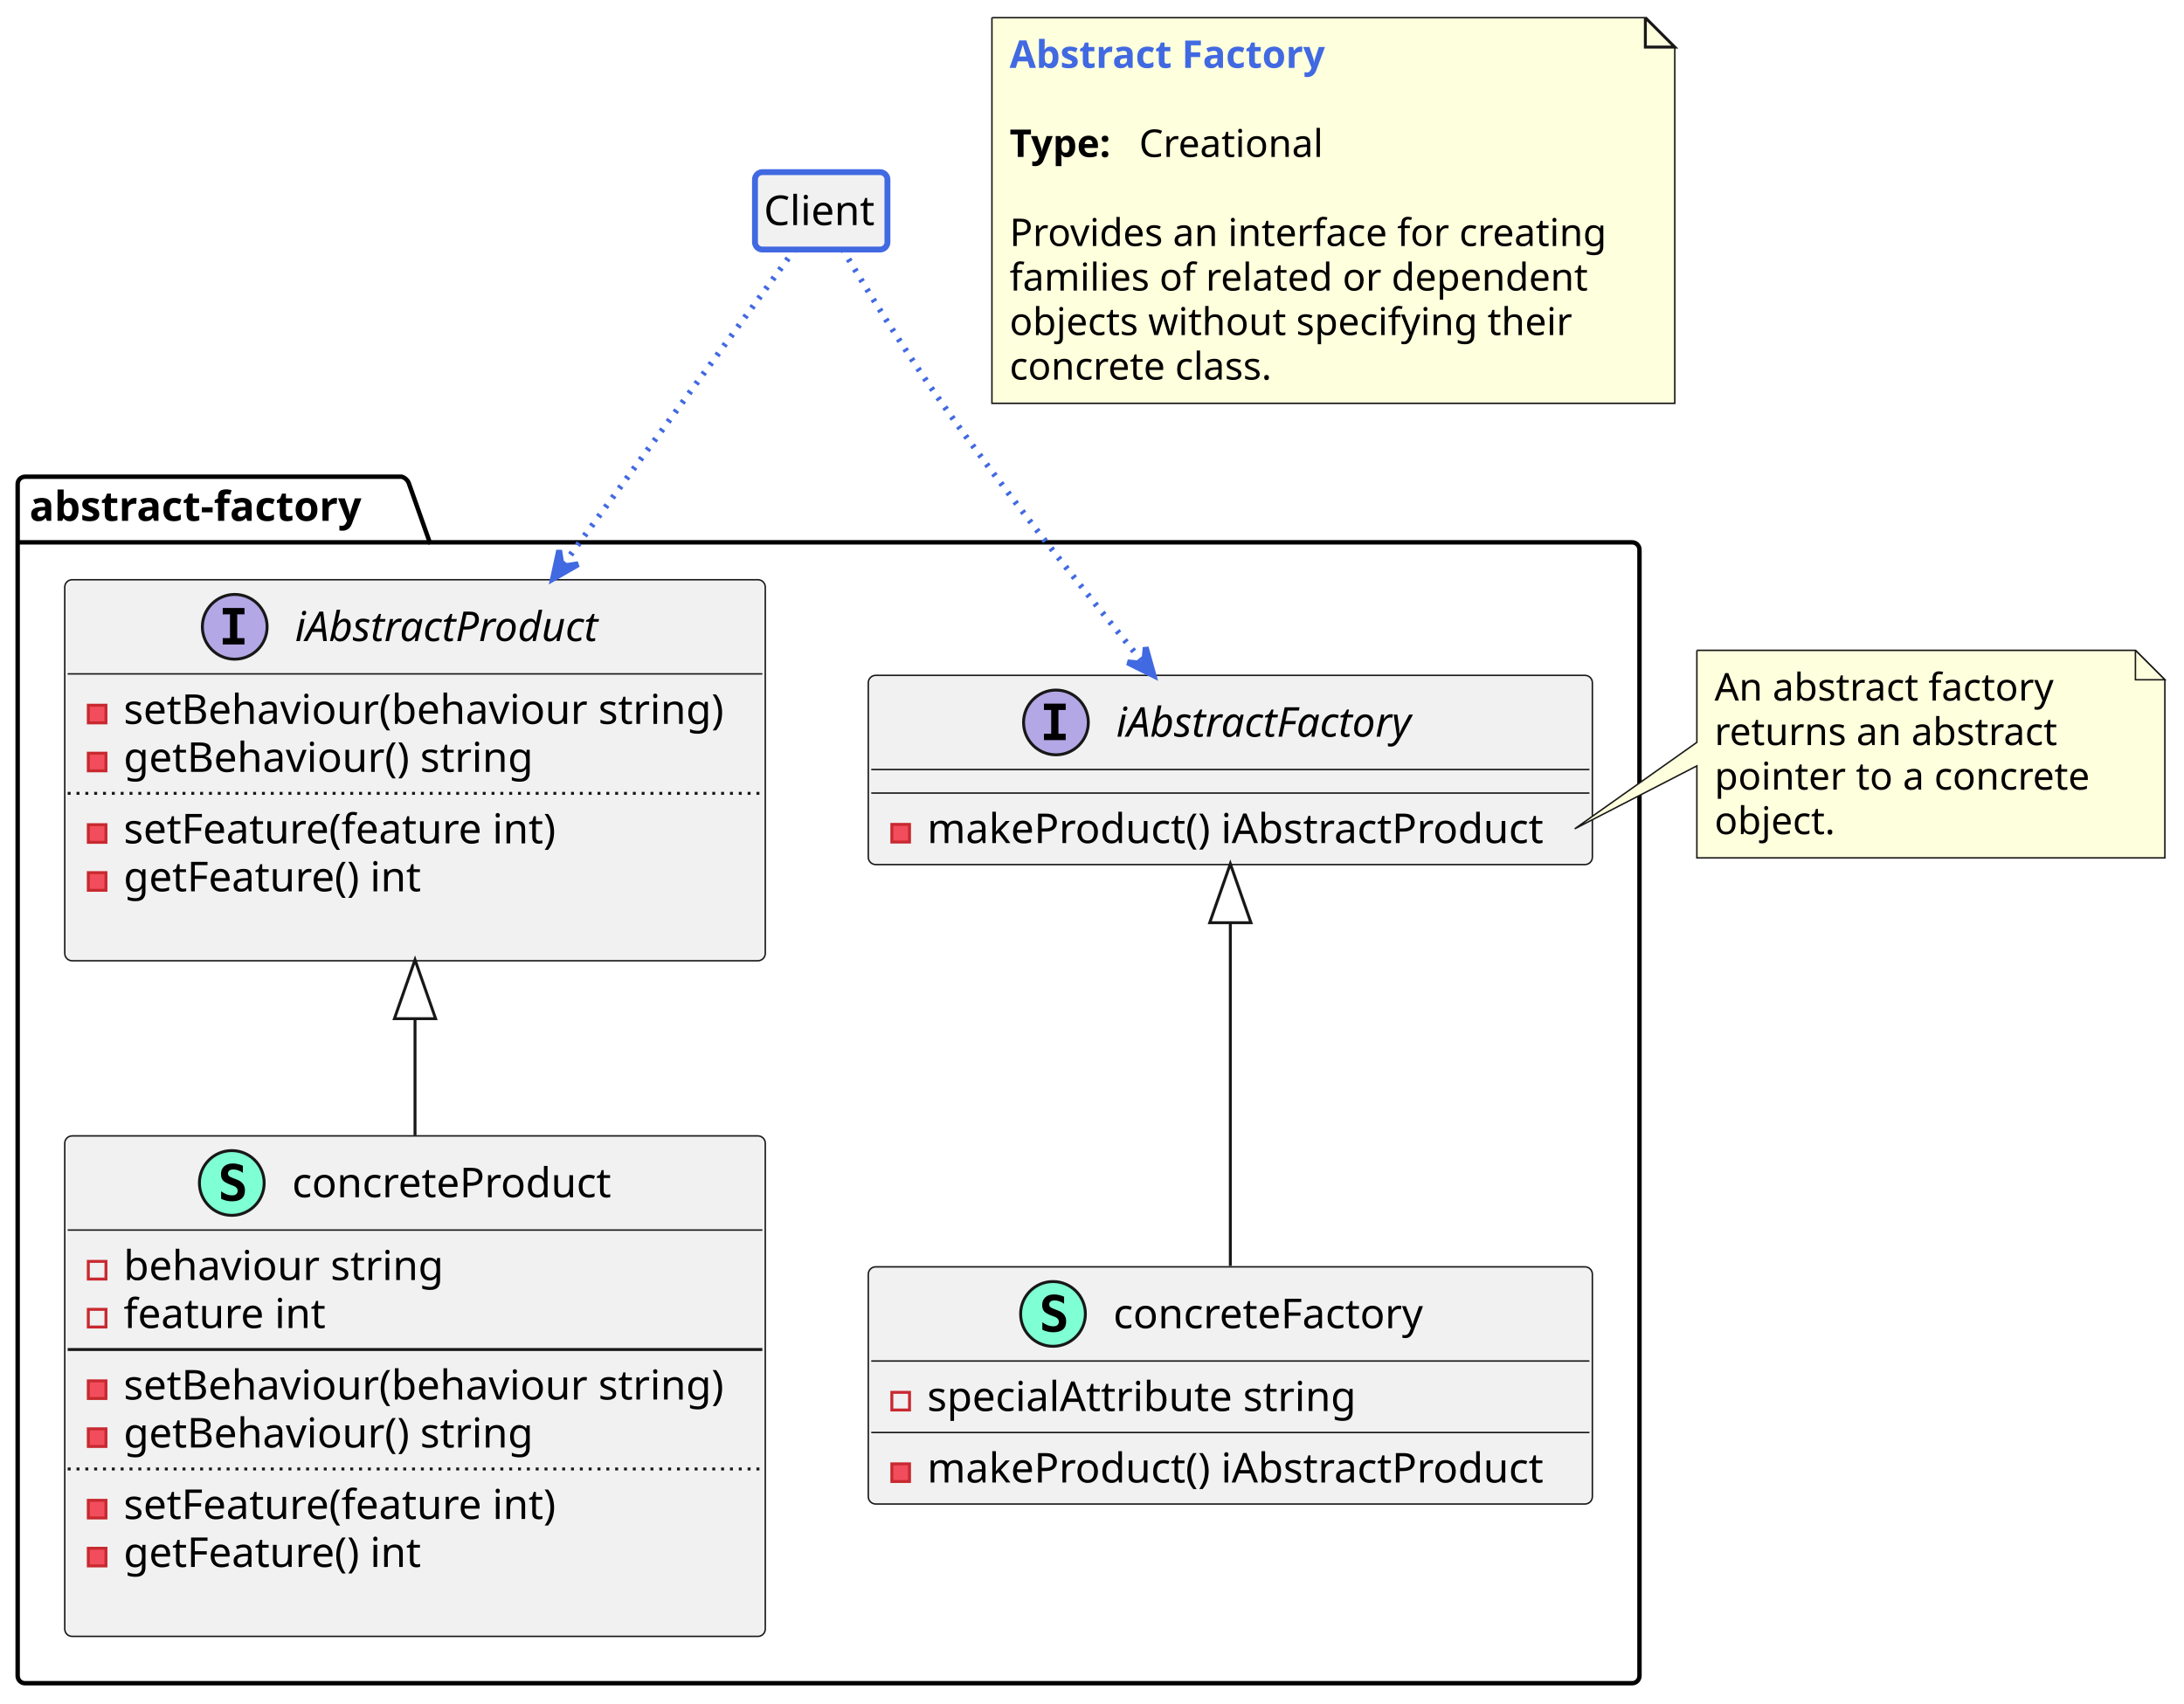
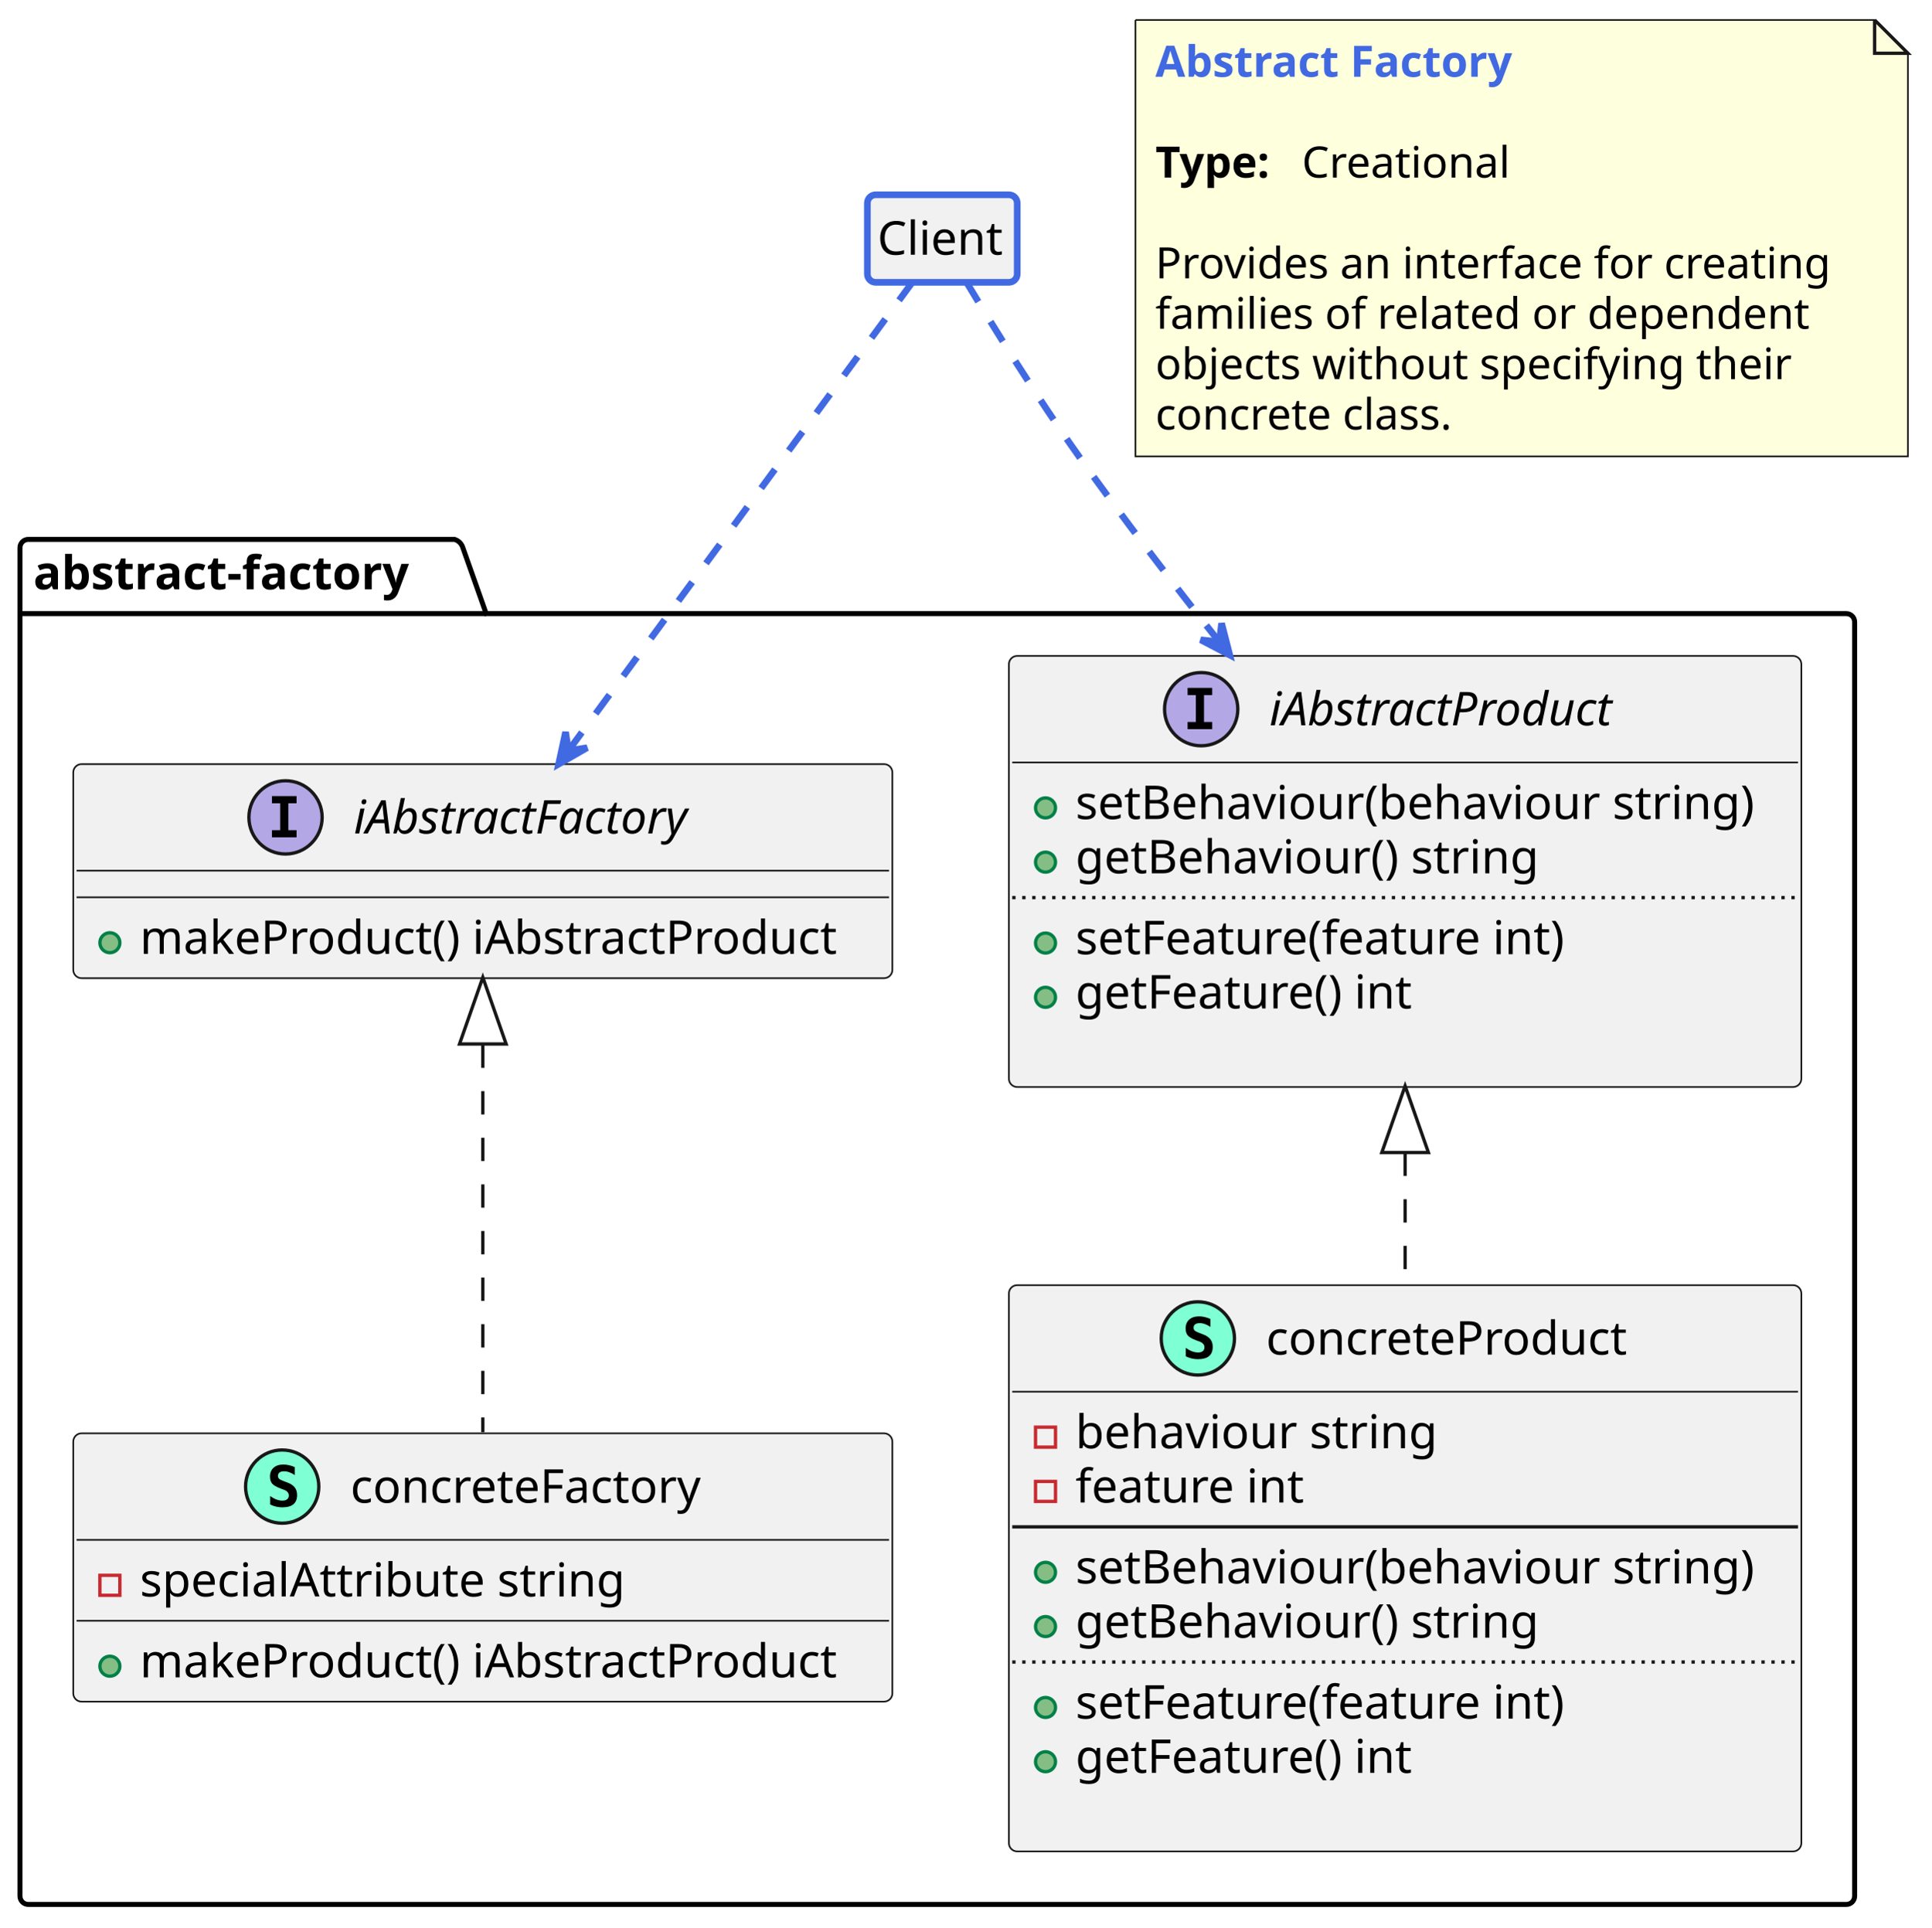
- <svg xmlns="http://www.w3.org/2000/svg" contentStyleType="text/css" height="579px" preserveAspectRatio="none" style="width:742px;height:579px;background:#FFFFFF;" version="1.1" viewBox="0 0 742 579" width="742px" zoomAndPan="magnify">
+ <svg xmlns="http://www.w3.org/2000/svg" contentStyleType="text/css" height="579px" preserveAspectRatio="none" style="width:580px;height:579px;background:#FFFFFF;" version="1.1" viewBox="0 0 580 579" width="580px" zoomAndPan="magnify">
  <defs />
  <g>
    <g id="cluster_abstract-factory">
      <path d="M8.5,162 L136.5,162 A3.75,3.75 0 0 1 139,164.5 L146,184.297 L554.5,184.297 A2.5,2.5 0 0 1 557,186.797 L557,569.5 A2.5,2.5 0 0 1 554.5,572 L8.5,572 A2.5,2.5 0 0 1 6,569.5 L6,164.5 A2.5,2.5 0 0 1 8.5,162 " fill="none" style="stroke:#000000;stroke-width:1.5;" />
      <line style="stroke:#000000;stroke-width:1.5;" x1="6" x2="146" y1="184.297" y2="184.297" />
      <text fill="#000000" font-family="sans-serif" font-size="14" font-weight="bold" lengthAdjust="spacing" textLength="127" x="10" y="176.995">abstract-factory</text>
    </g>
    <g id="elem_abstract-factory.iAbstractProduct">
-       <rect codeLine="7" fill="#F1F1F1" height="129.484" id="abstract-factory.iAbstractProduct" rx="2.5" ry="2.5" style="stroke:#181818;stroke-width:0.5;" width="238" x="22" y="197" />
-       <ellipse cx="79.75" cy="213" fill="#B4A7E5" rx="11" ry="11" style="stroke:#181818;stroke-width:1.0;" />
-       <path d="M75.672,208.766 L75.672,206.609 L83.062,206.609 L83.062,208.766 L80.594,208.766 L80.594,216.844 L83.062,216.844 L83.062,219 L75.672,219 L75.672,216.844 L78.141,216.844 L78.141,208.766 L75.672,208.766 Z " fill="#000000" />
-       <text fill="#000000" font-family="sans-serif" font-size="14" font-style="italic" lengthAdjust="spacing" textLength="114" x="100.25" y="217.847">iAbstractProduct</text>
-       <line style="stroke:#181818;stroke-width:0.5;" x1="23" x2="259" y1="229" y2="229" />
-       <rect fill="#F24D5C" height="6" style="stroke:#C82930;stroke-width:1.0;" width="6" x="30" y="239.648" />
-       <text fill="#000000" font-family="sans-serif" font-size="14" lengthAdjust="spacing" textLength="212" x="42" y="245.995">setBehaviour(behaviour string)</text>
-       <rect fill="#F24D5C" height="6" style="stroke:#C82930;stroke-width:1.0;" width="6" x="30" y="255.945" />
-       <text fill="#000000" font-family="sans-serif" font-size="14" lengthAdjust="spacing" textLength="145" x="42" y="262.292">getBehaviour() string</text>
-       <line style="stroke:#181818;stroke-width:1.0;stroke-dasharray:1.0,2.0;" x1="23" x2="259" y1="269.594" y2="269.594" />
-       <rect fill="#F24D5C" height="6" style="stroke:#C82930;stroke-width:1.0;" width="6" x="30" y="280.242" />
-       <text fill="#000000" font-family="sans-serif" font-size="14" lengthAdjust="spacing" textLength="155" x="42" y="286.589">setFeature(feature int)</text>
-       <rect fill="#F24D5C" height="6" style="stroke:#C82930;stroke-width:1.0;" width="6" x="30" y="296.539" />
-       <text fill="#000000" font-family="sans-serif" font-size="14" lengthAdjust="spacing" textLength="107" x="42" y="302.886">getFeature() int</text>
-       <text fill="#000000" font-family="sans-serif" font-size="14" lengthAdjust="spacing" textLength="4" x="42" y="319.183"> </text>
+       <rect codeLine="7" fill="#F1F1F1" height="129.484" id="abstract-factory.iAbstractProduct" rx="2.5" ry="2.5" style="stroke:#181818;stroke-width:0.5;" width="238" x="303" y="197" />
+       <ellipse cx="360.75" cy="213" fill="#B4A7E5" rx="11" ry="11" style="stroke:#181818;stroke-width:1.0;" />
+       <path d="M356.672,208.766 L356.672,206.609 L364.062,206.609 L364.062,208.766 L361.594,208.766 L361.594,216.844 L364.062,216.844 L364.062,219 L356.672,219 L356.672,216.844 L359.141,216.844 L359.141,208.766 L356.672,208.766 Z " fill="#000000" />
+       <text fill="#000000" font-family="sans-serif" font-size="14" font-style="italic" lengthAdjust="spacing" textLength="114" x="381.25" y="217.847">iAbstractProduct</text>
+       <line style="stroke:#181818;stroke-width:0.5;" x1="304" x2="540" y1="229" y2="229" />
+       <ellipse cx="314" cy="242.648" fill="#84BE84" rx="3" ry="3" style="stroke:#038048;stroke-width:1.0;" />
+       <text fill="#000000" font-family="sans-serif" font-size="14" lengthAdjust="spacing" textLength="212" x="323" y="245.995">setBehaviour(behaviour string)</text>
+       <ellipse cx="314" cy="258.945" fill="#84BE84" rx="3" ry="3" style="stroke:#038048;stroke-width:1.0;" />
+       <text fill="#000000" font-family="sans-serif" font-size="14" lengthAdjust="spacing" textLength="145" x="323" y="262.292">getBehaviour() string</text>
+       <line style="stroke:#181818;stroke-width:1.0;stroke-dasharray:1.0,2.0;" x1="304" x2="540" y1="269.594" y2="269.594" />
+       <ellipse cx="314" cy="283.242" fill="#84BE84" rx="3" ry="3" style="stroke:#038048;stroke-width:1.0;" />
+       <text fill="#000000" font-family="sans-serif" font-size="14" lengthAdjust="spacing" textLength="155" x="323" y="286.589">setFeature(feature int)</text>
+       <ellipse cx="314" cy="299.539" fill="#84BE84" rx="3" ry="3" style="stroke:#038048;stroke-width:1.0;" />
+       <text fill="#000000" font-family="sans-serif" font-size="14" lengthAdjust="spacing" textLength="107" x="323" y="302.886">getFeature() int</text>
+       <text fill="#000000" font-family="sans-serif" font-size="14" lengthAdjust="spacing" textLength="4" x="323" y="319.183"> </text>
    </g>
    <g id="elem_abstract-factory.iAbstractFactory">
-       <rect codeLine="15" fill="#F1F1F1" height="64.297" id="abstract-factory.iAbstractFactory" rx="2.5" ry="2.5" style="stroke:#181818;stroke-width:0.5;" width="246" x="295" y="229.5" />
-       <ellipse cx="358.75" cy="245.5" fill="#B4A7E5" rx="11" ry="11" style="stroke:#181818;stroke-width:1.0;" />
-       <path d="M354.672,241.266 L354.672,239.109 L362.062,239.109 L362.062,241.266 L359.594,241.266 L359.594,249.344 L362.062,249.344 L362.062,251.5 L354.672,251.5 L354.672,249.344 L357.141,249.344 L357.141,241.266 L354.672,241.266 Z " fill="#000000" />
-       <text fill="#000000" font-family="sans-serif" font-size="14" font-style="italic" lengthAdjust="spacing" textLength="110" x="379.25" y="250.347">iAbstractFactory</text>
-       <line style="stroke:#181818;stroke-width:0.5;" x1="296" x2="540" y1="261.5" y2="261.5" />
-       <line style="stroke:#181818;stroke-width:0.5;" x1="296" x2="540" y1="269.5" y2="269.5" />
-       <rect fill="#F24D5C" height="6" style="stroke:#C82930;stroke-width:1.0;" width="6" x="303" y="280.148" />
-       <text fill="#000000" font-family="sans-serif" font-size="14" lengthAdjust="spacing" textLength="220" x="315" y="286.495">makeProduct() iAbstractProduct</text>
+       <rect codeLine="15" fill="#F1F1F1" height="64.297" id="abstract-factory.iAbstractFactory" rx="2.5" ry="2.5" style="stroke:#181818;stroke-width:0.5;" width="246" x="22" y="229.5" />
+       <ellipse cx="85.75" cy="245.5" fill="#B4A7E5" rx="11" ry="11" style="stroke:#181818;stroke-width:1.0;" />
+       <path d="M81.672,241.266 L81.672,239.109 L89.062,239.109 L89.062,241.266 L86.594,241.266 L86.594,249.344 L89.062,249.344 L89.062,251.5 L81.672,251.5 L81.672,249.344 L84.141,249.344 L84.141,241.266 L81.672,241.266 Z " fill="#000000" />
+       <text fill="#000000" font-family="sans-serif" font-size="14" font-style="italic" lengthAdjust="spacing" textLength="110" x="106.25" y="250.347">iAbstractFactory</text>
+       <line style="stroke:#181818;stroke-width:0.5;" x1="23" x2="267" y1="261.5" y2="261.5" />
+       <line style="stroke:#181818;stroke-width:0.5;" x1="23" x2="267" y1="269.5" y2="269.5" />
+       <ellipse cx="33" cy="283.148" fill="#84BE84" rx="3" ry="3" style="stroke:#038048;stroke-width:1.0;" />
+       <text fill="#000000" font-family="sans-serif" font-size="14" lengthAdjust="spacing" textLength="220" x="42" y="286.495">makeProduct() iAbstractProduct</text>
    </g>
    <g id="elem_abstract-factory.concreteProduct">
-       <rect codeLine="19" fill="#F1F1F1" height="170.078" id="abstract-factory.concreteProduct" rx="2.5" ry="2.5" style="stroke:#181818;stroke-width:0.5;" width="238" x="22" y="386" />
-       <ellipse cx="78.75" cy="402" fill="#7FFFD4" rx="11" ry="11" style="stroke:#181818;stroke-width:1.0;" />
-       <path d="M78.234,402.562 Q76.375,401.859 75.719,401.094 Q75.078,400.312 75.078,399 Q75.078,397.312 76.156,396.344 Q77.234,395.375 79.109,395.375 Q79.969,395.375 80.812,395.578 Q81.672,395.766 82.516,396.156 L82.516,398.547 Q81.734,397.984 80.906,397.703 Q80.094,397.406 79.297,397.406 Q78.422,397.406 77.938,397.766 Q77.469,398.125 77.469,398.781 Q77.469,399.297 77.812,399.641 Q78.156,399.969 79.25,400.375 L80.312,400.781 Q81.797,401.328 82.5,402.234 Q83.219,403.141 83.219,404.516 Q83.219,406.391 82.109,407.312 Q81,408.234 78.75,408.234 Q77.828,408.234 76.906,408.016 Q75.984,407.797 75.125,407.375 L75.125,404.844 Q76.094,405.531 77.016,405.875 Q77.938,406.219 78.828,406.219 Q79.734,406.219 80.234,405.812 Q80.734,405.391 80.734,404.656 Q80.734,404.094 80.391,403.688 Q80.062,403.266 79.438,403.016 L78.234,402.562 Z " fill="#000000" />
-       <text fill="#000000" font-family="sans-serif" font-size="14" lengthAdjust="spacing" textLength="116" x="99.25" y="406.847">concreteProduct</text>
-       <line style="stroke:#181818;stroke-width:0.5;" x1="23" x2="259" y1="418" y2="418" />
-       <rect fill="none" height="6" style="stroke:#C82930;stroke-width:1.0;" width="6" x="30" y="428.648" />
-       <text fill="#000000" font-family="sans-serif" font-size="14" lengthAdjust="spacing" textLength="111" x="42" y="434.995">behaviour string</text>
-       <rect fill="none" height="6" style="stroke:#C82930;stroke-width:1.0;" width="6" x="30" y="444.945" />
-       <text fill="#000000" font-family="sans-serif" font-size="14" lengthAdjust="spacing" textLength="70" x="42" y="451.292">feature int</text>
-       <line style="stroke:#181818;stroke-width:1.0;" x1="23" x2="259" y1="458.594" y2="458.594" />
-       <rect fill="#F24D5C" height="6" style="stroke:#C82930;stroke-width:1.0;" width="6" x="30" y="469.242" />
-       <text fill="#000000" font-family="sans-serif" font-size="14" lengthAdjust="spacing" textLength="212" x="42" y="475.589">setBehaviour(behaviour string)</text>
-       <rect fill="#F24D5C" height="6" style="stroke:#C82930;stroke-width:1.0;" width="6" x="30" y="485.539" />
-       <text fill="#000000" font-family="sans-serif" font-size="14" lengthAdjust="spacing" textLength="145" x="42" y="491.886">getBehaviour() string</text>
-       <line style="stroke:#181818;stroke-width:1.0;stroke-dasharray:1.0,2.0;" x1="23" x2="259" y1="499.188" y2="499.188" />
-       <rect fill="#F24D5C" height="6" style="stroke:#C82930;stroke-width:1.0;" width="6" x="30" y="509.836" />
-       <text fill="#000000" font-family="sans-serif" font-size="14" lengthAdjust="spacing" textLength="155" x="42" y="516.183">setFeature(feature int)</text>
-       <rect fill="#F24D5C" height="6" style="stroke:#C82930;stroke-width:1.0;" width="6" x="30" y="526.133" />
-       <text fill="#000000" font-family="sans-serif" font-size="14" lengthAdjust="spacing" textLength="107" x="42" y="532.48">getFeature() int</text>
-       <text fill="#000000" font-family="sans-serif" font-size="14" lengthAdjust="spacing" textLength="4" x="42" y="548.776"> </text>
+       <rect codeLine="19" fill="#F1F1F1" height="170.078" id="abstract-factory.concreteProduct" rx="2.5" ry="2.5" style="stroke:#181818;stroke-width:0.5;" width="238" x="303" y="386" />
+       <ellipse cx="359.75" cy="402" fill="#7FFFD4" rx="11" ry="11" style="stroke:#181818;stroke-width:1.0;" />
+       <path d="M359.234,402.562 Q357.375,401.859 356.719,401.094 Q356.078,400.312 356.078,399 Q356.078,397.312 357.156,396.344 Q358.234,395.375 360.109,395.375 Q360.969,395.375 361.812,395.578 Q362.672,395.766 363.516,396.156 L363.516,398.547 Q362.734,397.984 361.906,397.703 Q361.094,397.406 360.297,397.406 Q359.422,397.406 358.938,397.766 Q358.469,398.125 358.469,398.781 Q358.469,399.297 358.812,399.641 Q359.156,399.969 360.25,400.375 L361.312,400.781 Q362.797,401.328 363.5,402.234 Q364.219,403.141 364.219,404.516 Q364.219,406.391 363.109,407.312 Q362,408.234 359.75,408.234 Q358.828,408.234 357.906,408.016 Q356.984,407.797 356.125,407.375 L356.125,404.844 Q357.094,405.531 358.016,405.875 Q358.938,406.219 359.828,406.219 Q360.734,406.219 361.234,405.812 Q361.734,405.391 361.734,404.656 Q361.734,404.094 361.391,403.688 Q361.062,403.266 360.438,403.016 L359.234,402.562 Z " fill="#000000" />
+       <text fill="#000000" font-family="sans-serif" font-size="14" lengthAdjust="spacing" textLength="116" x="380.25" y="406.847">concreteProduct</text>
+       <line style="stroke:#181818;stroke-width:0.5;" x1="304" x2="540" y1="418" y2="418" />
+       <rect fill="none" height="6" style="stroke:#C82930;stroke-width:1.0;" width="6" x="311" y="428.648" />
+       <text fill="#000000" font-family="sans-serif" font-size="14" lengthAdjust="spacing" textLength="111" x="323" y="434.995">behaviour string</text>
+       <rect fill="none" height="6" style="stroke:#C82930;stroke-width:1.0;" width="6" x="311" y="444.945" />
+       <text fill="#000000" font-family="sans-serif" font-size="14" lengthAdjust="spacing" textLength="70" x="323" y="451.292">feature int</text>
+       <line style="stroke:#181818;stroke-width:1.0;" x1="304" x2="540" y1="458.594" y2="458.594" />
+       <ellipse cx="314" cy="472.242" fill="#84BE84" rx="3" ry="3" style="stroke:#038048;stroke-width:1.0;" />
+       <text fill="#000000" font-family="sans-serif" font-size="14" lengthAdjust="spacing" textLength="212" x="323" y="475.589">setBehaviour(behaviour string)</text>
+       <ellipse cx="314" cy="488.539" fill="#84BE84" rx="3" ry="3" style="stroke:#038048;stroke-width:1.0;" />
+       <text fill="#000000" font-family="sans-serif" font-size="14" lengthAdjust="spacing" textLength="145" x="323" y="491.886">getBehaviour() string</text>
+       <line style="stroke:#181818;stroke-width:1.0;stroke-dasharray:1.0,2.0;" x1="304" x2="540" y1="499.188" y2="499.188" />
+       <ellipse cx="314" cy="512.836" fill="#84BE84" rx="3" ry="3" style="stroke:#038048;stroke-width:1.0;" />
+       <text fill="#000000" font-family="sans-serif" font-size="14" lengthAdjust="spacing" textLength="155" x="323" y="516.183">setFeature(feature int)</text>
+       <ellipse cx="314" cy="529.133" fill="#84BE84" rx="3" ry="3" style="stroke:#038048;stroke-width:1.0;" />
+       <text fill="#000000" font-family="sans-serif" font-size="14" lengthAdjust="spacing" textLength="107" x="323" y="532.48">getFeature() int</text>
+       <text fill="#000000" font-family="sans-serif" font-size="14" lengthAdjust="spacing" textLength="4" x="323" y="548.776"> </text>
    </g>
    <g id="elem_abstract-factory.concreteFactory">
-       <rect codeLine="30" fill="#F1F1F1" height="80.594" id="abstract-factory.concreteFactory" rx="2.5" ry="2.5" style="stroke:#181818;stroke-width:0.5;" width="246" x="295" y="430.5" />
-       <ellipse cx="357.75" cy="446.5" fill="#7FFFD4" rx="11" ry="11" style="stroke:#181818;stroke-width:1.0;" />
-       <path d="M357.234,447.062 Q355.375,446.359 354.719,445.594 Q354.078,444.812 354.078,443.5 Q354.078,441.812 355.156,440.844 Q356.234,439.875 358.109,439.875 Q358.969,439.875 359.812,440.078 Q360.672,440.266 361.516,440.656 L361.516,443.047 Q360.734,442.484 359.906,442.203 Q359.094,441.906 358.297,441.906 Q357.422,441.906 356.938,442.266 Q356.469,442.625 356.469,443.281 Q356.469,443.797 356.812,444.141 Q357.156,444.469 358.25,444.875 L359.312,445.281 Q360.797,445.828 361.5,446.734 Q362.219,447.641 362.219,449.016 Q362.219,450.891 361.109,451.812 Q360,452.734 357.75,452.734 Q356.828,452.734 355.906,452.516 Q354.984,452.297 354.125,451.875 L354.125,449.344 Q355.094,450.031 356.016,450.375 Q356.938,450.719 357.828,450.719 Q358.734,450.719 359.234,450.312 Q359.734,449.891 359.734,449.156 Q359.734,448.594 359.391,448.188 Q359.062,447.766 358.438,447.516 L357.234,447.062 Z " fill="#000000" />
-       <text fill="#000000" font-family="sans-serif" font-size="14" lengthAdjust="spacing" textLength="112" x="378.25" y="451.347">concreteFactory</text>
-       <line style="stroke:#181818;stroke-width:0.5;" x1="296" x2="540" y1="462.5" y2="462.5" />
-       <rect fill="none" height="6" style="stroke:#C82930;stroke-width:1.0;" width="6" x="303" y="473.148" />
-       <text fill="#000000" font-family="sans-serif" font-size="14" lengthAdjust="spacing" textLength="150" x="315" y="479.495">specialAttribute string</text>
-       <line style="stroke:#181818;stroke-width:0.5;" x1="296" x2="540" y1="486.797" y2="486.797" />
-       <rect fill="#F24D5C" height="6" style="stroke:#C82930;stroke-width:1.0;" width="6" x="303" y="497.445" />
-       <text fill="#000000" font-family="sans-serif" font-size="14" lengthAdjust="spacing" textLength="220" x="315" y="503.792">makeProduct() iAbstractProduct</text>
+       <rect codeLine="30" fill="#F1F1F1" height="80.594" id="abstract-factory.concreteFactory" rx="2.5" ry="2.5" style="stroke:#181818;stroke-width:0.5;" width="246" x="22" y="430.5" />
+       <ellipse cx="84.75" cy="446.5" fill="#7FFFD4" rx="11" ry="11" style="stroke:#181818;stroke-width:1.0;" />
+       <path d="M84.234,447.062 Q82.375,446.359 81.719,445.594 Q81.078,444.812 81.078,443.5 Q81.078,441.812 82.156,440.844 Q83.234,439.875 85.109,439.875 Q85.969,439.875 86.812,440.078 Q87.672,440.266 88.516,440.656 L88.516,443.047 Q87.734,442.484 86.906,442.203 Q86.094,441.906 85.297,441.906 Q84.422,441.906 83.938,442.266 Q83.469,442.625 83.469,443.281 Q83.469,443.797 83.812,444.141 Q84.156,444.469 85.25,444.875 L86.312,445.281 Q87.797,445.828 88.5,446.734 Q89.219,447.641 89.219,449.016 Q89.219,450.891 88.109,451.812 Q87,452.734 84.75,452.734 Q83.828,452.734 82.906,452.516 Q81.984,452.297 81.125,451.875 L81.125,449.344 Q82.094,450.031 83.016,450.375 Q83.938,450.719 84.828,450.719 Q85.734,450.719 86.234,450.312 Q86.734,449.891 86.734,449.156 Q86.734,448.594 86.391,448.188 Q86.062,447.766 85.438,447.516 L84.234,447.062 Z " fill="#000000" />
+       <text fill="#000000" font-family="sans-serif" font-size="14" lengthAdjust="spacing" textLength="112" x="105.25" y="451.347">concreteFactory</text>
+       <line style="stroke:#181818;stroke-width:0.5;" x1="23" x2="267" y1="462.5" y2="462.5" />
+       <rect fill="none" height="6" style="stroke:#C82930;stroke-width:1.0;" width="6" x="30" y="473.148" />
+       <text fill="#000000" font-family="sans-serif" font-size="14" lengthAdjust="spacing" textLength="150" x="42" y="479.495">specialAttribute string</text>
+       <line style="stroke:#181818;stroke-width:0.5;" x1="23" x2="267" y1="486.797" y2="486.797" />
+       <ellipse cx="33" cy="500.445" fill="#84BE84" rx="3" ry="3" style="stroke:#038048;stroke-width:1.0;" />
+       <text fill="#000000" font-family="sans-serif" font-size="14" lengthAdjust="spacing" textLength="220" x="42" y="503.792">makeProduct() iAbstractProduct</text>
    </g>
    <g id="elem_Client">
-       <rect codeLine="2" fill="#F1F1F1" height="26.297" id="Client" rx="2.5" ry="2.5" style="stroke:#4169E1;stroke-width:2.0;" width="45" x="256.5" y="58.5" />
-       <text fill="#000000" font-family="sans-serif" font-size="14" lengthAdjust="spacing" textLength="39" x="259.5" y="76.495">Client</text>
+       <rect codeLine="2" fill="#F1F1F1" height="26.297" id="Client" rx="2.5" ry="2.5" style="stroke:#4169E1;stroke-width:2.0;" width="45" x="260.5" y="58.5" />
+       <text fill="#000000" font-family="sans-serif" font-size="14" lengthAdjust="spacing" textLength="39" x="263.5" y="76.495">Client</text>
    </g>
    <g id="elem_N1">
-       <path d="M337,6 L337,137.062 L569,137.062 L569,16 L559,6 L337,6 " fill="#FEFFDD" style="stroke:#181818;stroke-width:0.5;" />
-       <path d="M559,6 L559,16 L569,16 L559,6 " fill="#FEFFDD" style="stroke:#181818;stroke-width:1.0;" />
-       <text fill="#4169E1" font-family="sans-serif" font-size="13" font-weight="bold" lengthAdjust="spacing" textLength="123" x="343" y="23.067">Abstract Factory</text>
-       <text fill="#000000" font-family="sans-serif" font-size="13" lengthAdjust="spacing" textLength="4" x="343" y="38.2"> </text>
-       <text fill="#000000" font-family="sans-serif" font-size="13" font-weight="bold" lengthAdjust="spacing" textLength="40" x="343" y="53.333">Type:</text>
-       <text fill="#000000" font-family="sans-serif" font-size="13" lengthAdjust="spacing" textLength="65" x="387" y="53.333">Creational</text>
-       <text fill="#000000" font-family="sans-serif" font-size="13" lengthAdjust="spacing" textLength="4" x="343" y="68.465"> </text>
-       <text fill="#000000" font-family="sans-serif" font-size="13" lengthAdjust="spacing" textLength="211" x="343" y="83.598">Provides an interface for creating</text>
-       <text fill="#000000" font-family="sans-serif" font-size="13" lengthAdjust="spacing" textLength="204" x="343" y="98.731">families of related or dependent</text>
-       <text fill="#000000" font-family="sans-serif" font-size="13" lengthAdjust="spacing" textLength="196" x="343" y="113.864">objects without specifying their</text>
-       <text fill="#000000" font-family="sans-serif" font-size="13" lengthAdjust="spacing" textLength="96" x="343" y="128.997">concrete class.</text>
+       <path d="M341,6 L341,137.062 L573,137.062 L573,16 L563,6 L341,6 " fill="#FEFFDD" style="stroke:#181818;stroke-width:0.5;" />
+       <path d="M563,6 L563,16 L573,16 L563,6 " fill="#FEFFDD" style="stroke:#181818;stroke-width:1.0;" />
+       <text fill="#4169E1" font-family="sans-serif" font-size="13" font-weight="bold" lengthAdjust="spacing" textLength="123" x="347" y="23.067">Abstract Factory</text>
+       <text fill="#000000" font-family="sans-serif" font-size="13" lengthAdjust="spacing" textLength="4" x="347" y="38.2"> </text>
+       <text fill="#000000" font-family="sans-serif" font-size="13" font-weight="bold" lengthAdjust="spacing" textLength="40" x="347" y="53.333">Type:</text>
+       <text fill="#000000" font-family="sans-serif" font-size="13" lengthAdjust="spacing" textLength="65" x="391" y="53.333">Creational</text>
+       <text fill="#000000" font-family="sans-serif" font-size="13" lengthAdjust="spacing" textLength="4" x="347" y="68.465"> </text>
+       <text fill="#000000" font-family="sans-serif" font-size="13" lengthAdjust="spacing" textLength="211" x="347" y="83.598">Provides an interface for creating</text>
+       <text fill="#000000" font-family="sans-serif" font-size="13" lengthAdjust="spacing" textLength="204" x="347" y="98.731">families of related or dependent</text>
+       <text fill="#000000" font-family="sans-serif" font-size="13" lengthAdjust="spacing" textLength="196" x="347" y="113.864">objects without specifying their</text>
+       <text fill="#000000" font-family="sans-serif" font-size="13" lengthAdjust="spacing" textLength="96" x="347" y="128.997">concrete class.</text>
    </g>
-     <path d="M576.5,221 L576.5,252.266 L535,281.648 L576.5,260.266 L576.5,291.531 A0,0 0 0 0 576.5,291.531 L735.5,291.531 A0,0 0 0 0 735.5,291.531 L735.5,231 L725.5,221 L576.5,221 A0,0 0 0 0 576.5,221 " fill="#FEFFDD" style="stroke:#181818;stroke-width:0.5;" />
-     <path d="M725.5,221 L725.5,231 L735.5,231 L725.5,221 " fill="#FEFFDD" style="stroke:#181818;stroke-width:0.5;" />
-     <text fill="#000000" font-family="sans-serif" font-size="13" lengthAdjust="spacing" textLength="122" x="582.5" y="238.067">An abstract factory</text>
-     <text fill="#000000" font-family="sans-serif" font-size="13" lengthAdjust="spacing" textLength="123" x="582.5" y="253.2">returns an abstract</text>
-     <text fill="#000000" font-family="sans-serif" font-size="13" lengthAdjust="spacing" textLength="134" x="582.5" y="268.332">pointer to a concrete</text>
-     <text fill="#000000" font-family="sans-serif" font-size="13" lengthAdjust="spacing" textLength="43" x="582.5" y="283.465">object.</text>
    <g id="link_Client_abstract-factory.iAbstractFactory">
-       <path codeLine="37" d="M286.19,84.63 C294.1,97.79 307.38,119.27 320,137 C341.83,167.67 368.49,201.04 388.49,225.35 " fill="none" id="Client-to-abstract-factory.iAbstractFactory" style="stroke:#4169E1;stroke-width:2.0;stroke-dasharray:1.0,3.0;" />
-       <polygon fill="#4169E1" points="391.89,229.47,389.243,219.984,388.706,225.615,383.075,225.078,391.89,229.47" style="stroke:#4169E1;stroke-width:2.0;" />
+       <path codeLine="37" d="M274.16,84.55 C253.64,112.5 202.16,182.63 170.74,225.43 " fill="none" id="Client-to-abstract-factory.iAbstractFactory" style="stroke:#4169E1;stroke-width:2.0;stroke-dasharray:7.0,7.0;" />
+       <polygon fill="#4169E1" points="167.77,229.49,176.312,224.587,170.722,225.454,169.855,219.864,167.77,229.49" style="stroke:#4169E1;stroke-width:2.0;" />
    </g>
    <g id="link_Client_abstract-factory.iAbstractProduct">
-       <path codeLine="38" d="M270.16,84.55 C254.37,106.05 220.26,152.52 191.06,192.3 " fill="none" id="Client-to-abstract-factory.iAbstractProduct" style="stroke:#4169E1;stroke-width:2.0;stroke-dasharray:1.0,3.0;" />
-       <polygon fill="#4169E1" points="187.89,196.63,196.432,191.727,190.842,192.594,189.975,187.004,187.89,196.63" style="stroke:#4169E1;stroke-width:2.0;" />
+       <path codeLine="38" d="M290.19,84.63 C298.1,97.79 311.38,119.27 324,137 C337.13,155.45 352.01,174.88 366.14,192.72 " fill="none" id="Client-to-abstract-factory.iAbstractProduct" style="stroke:#4169E1;stroke-width:2.0;stroke-dasharray:7.0,7.0;" />
+       <polygon fill="#4169E1" points="369.33,196.74,366.878,187.201,366.226,192.82,360.607,192.168,369.33,196.74" style="stroke:#4169E1;stroke-width:2.0;" />
    </g>
    <g id="link_abstract-factory.iAbstractFactory_abstract-factory.concreteFactory">
-       <path codeLine="40" d="M418,313.73 C418,349.68 418,397.06 418,430.18 " fill="none" id="abstract-factory.iAbstractFactory-backto-abstract-factory.concreteFactory" style="stroke:#181818;stroke-width:1.0;" />
-       <polygon fill="none" points="411,313.56,418,293.56,425,313.56,411,313.56" style="stroke:#181818;stroke-width:1.0;" />
+       <path codeLine="40" d="M145,313.73 C145,349.68 145,397.06 145,430.18 " fill="none" id="abstract-factory.iAbstractFactory-backto-abstract-factory.concreteFactory" style="stroke:#181818;stroke-width:1.0;stroke-dasharray:7.0,7.0;" />
+       <polygon fill="none" points="138,313.56,145,293.56,152,313.56,138,313.56" style="stroke:#181818;stroke-width:1.0;" />
    </g>
    <g id="link_abstract-factory.iAbstractProduct_abstract-factory.concreteProduct">
-       <path codeLine="41" d="M141,346.19 C141,359.24 141,372.74 141,385.8 " fill="none" id="abstract-factory.iAbstractProduct-backto-abstract-factory.concreteProduct" style="stroke:#181818;stroke-width:1.0;" />
-       <polygon fill="none" points="134,346.17,141,326.17,148,346.17,134,346.17" style="stroke:#181818;stroke-width:1.0;" />
+       <path codeLine="41" d="M422,346.19 C422,359.24 422,372.74 422,385.8 " fill="none" id="abstract-factory.iAbstractProduct-backto-abstract-factory.concreteProduct" style="stroke:#181818;stroke-width:1.0;stroke-dasharray:7.0,7.0;" />
+       <polygon fill="none" points="415,346.17,422,326.17,429,346.17,415,346.17" style="stroke:#181818;stroke-width:1.0;" />
    </g>
  </g>
</svg>
